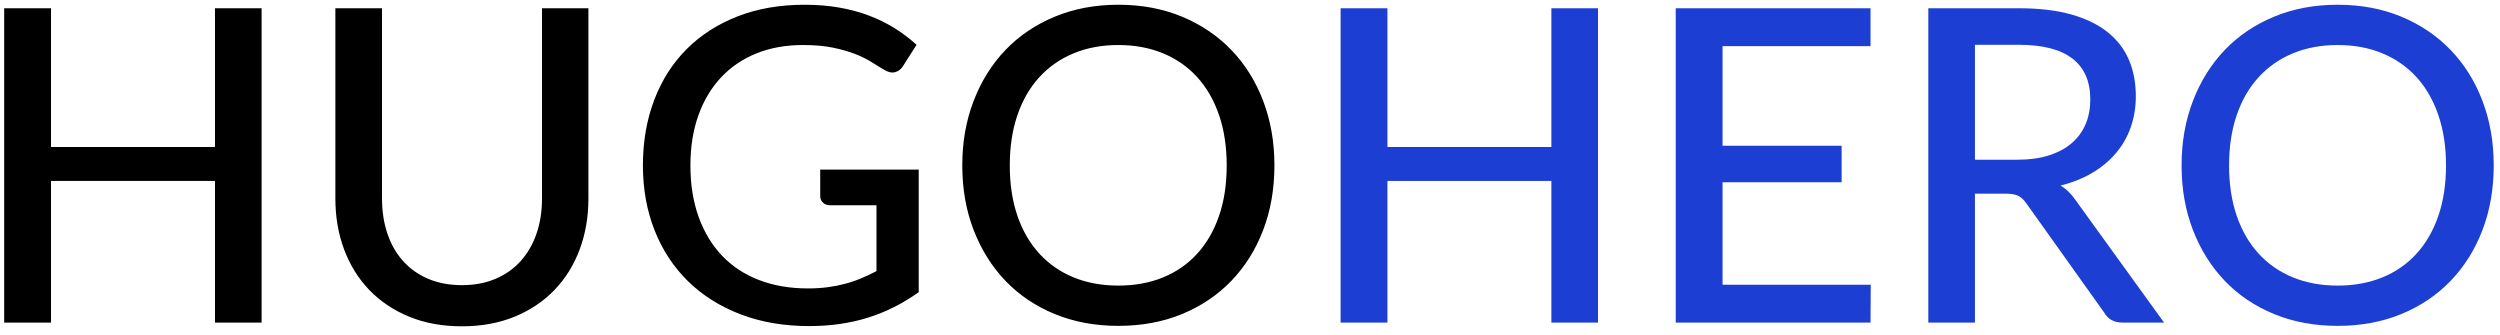
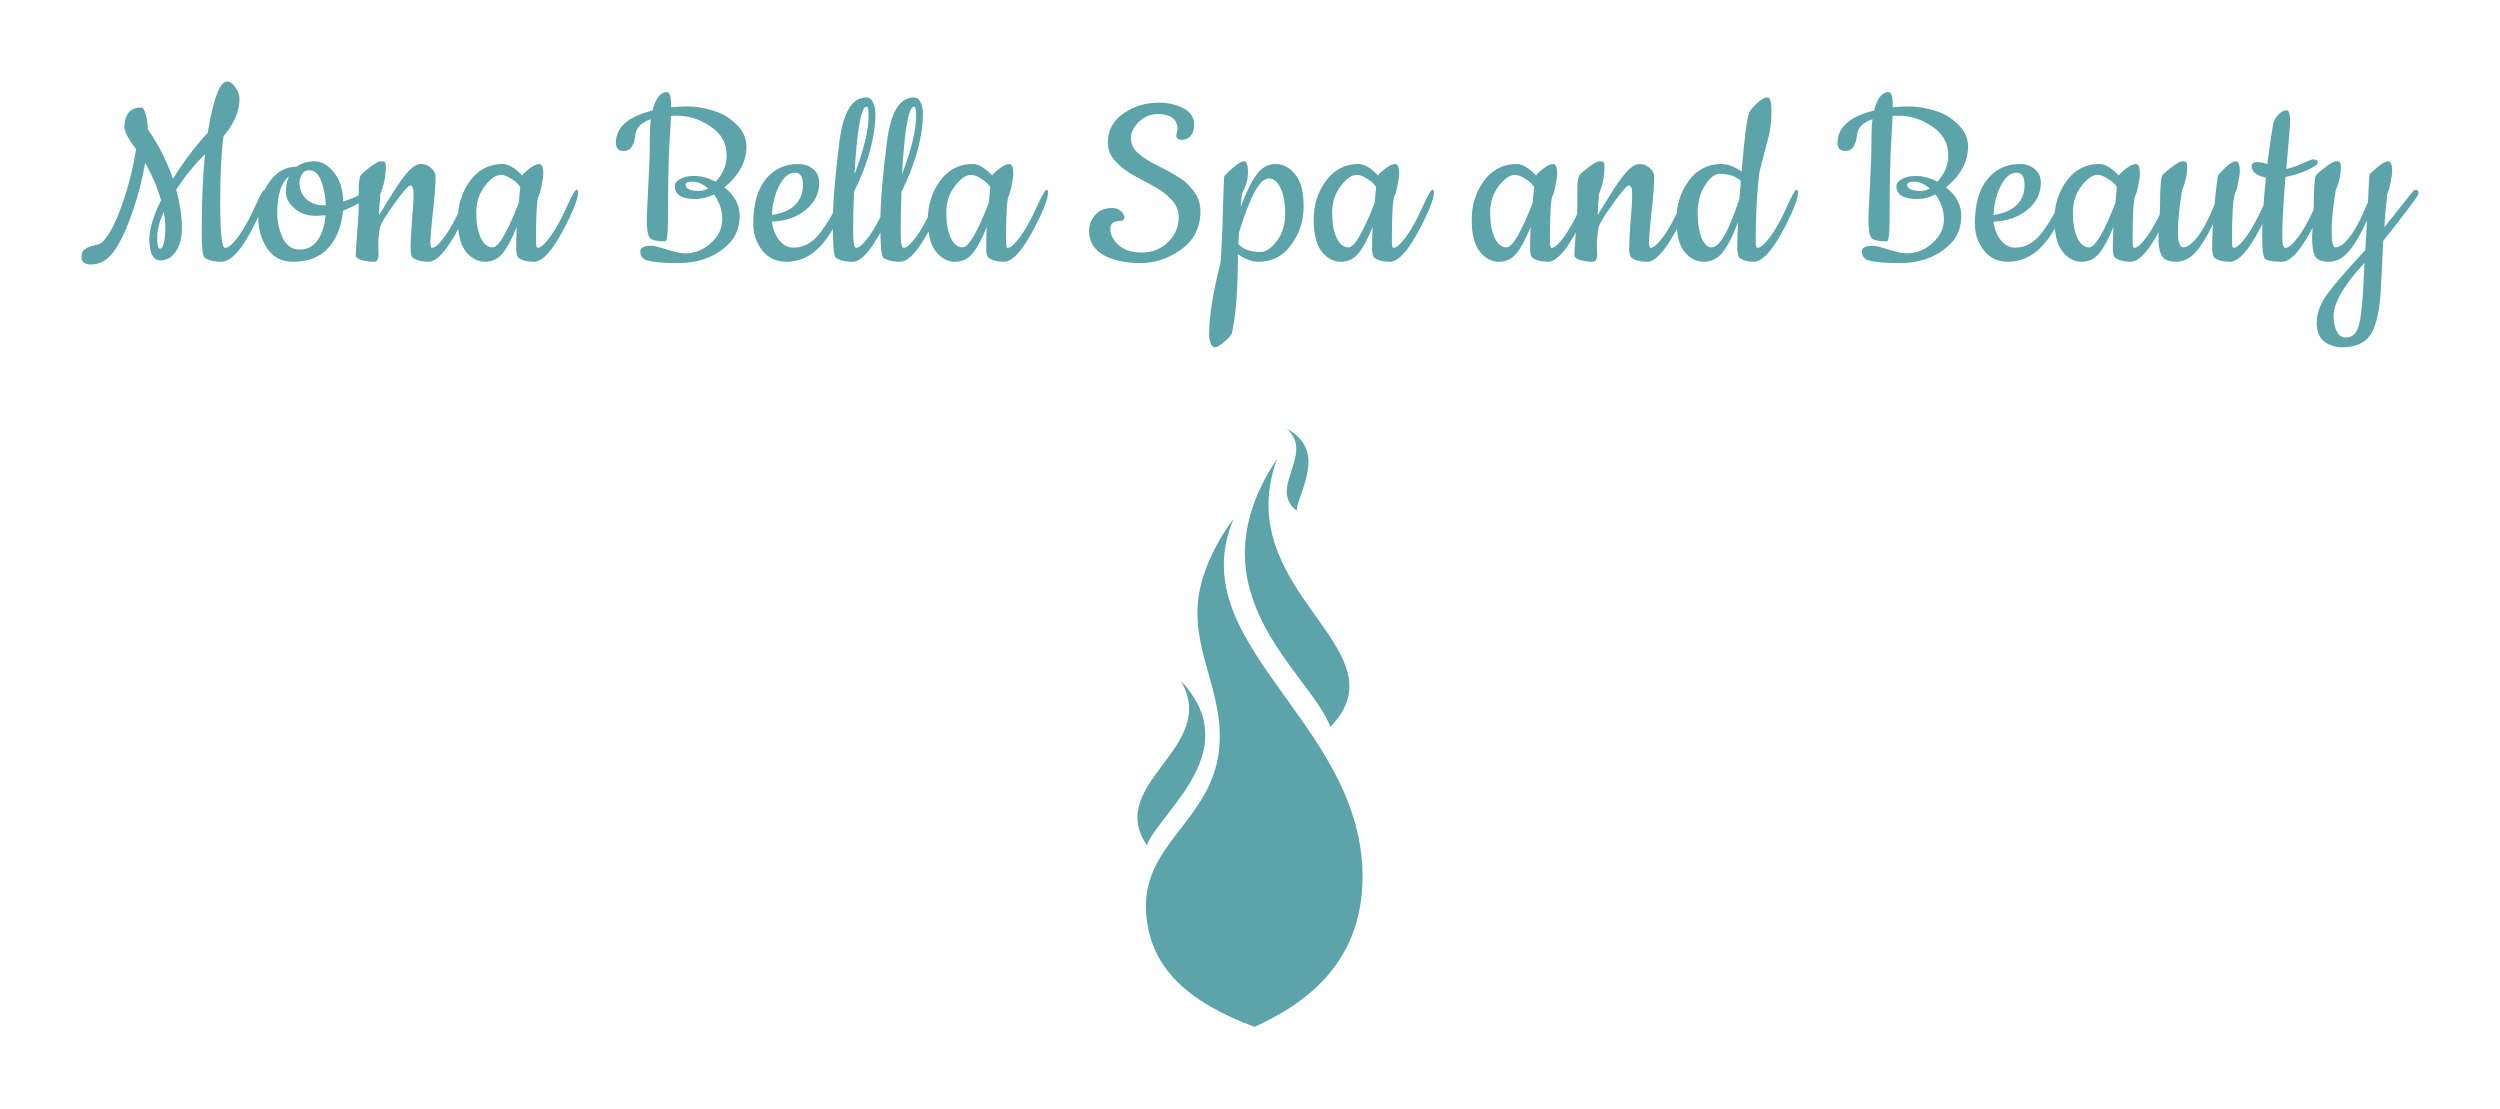
- <svg xmlns="http://www.w3.org/2000/svg" width="217px" height="29px" viewBox="0 0 217 29" version="1.1">
+ <svg xmlns="http://www.w3.org/2000/svg" version="1.1" viewBox="-307.2 -982.016 9427.968 4179.712">
  <defs />
-   <g id="Page-1" stroke="none" stroke-width="1" fill="none" fill-rule="evenodd">
-     <g id="logo">
-       <path d="M22.707,0.716 L22.707,28 L18.66,28 L18.66,15.707 L4.429,15.707 L4.429,28 L0.363,28 L0.363,0.716 L4.429,0.716 L4.429,12.762 L18.66,12.762 L18.66,0.716 L22.707,0.716 Z M40.092,24.751 C41.181,24.751 42.157,24.567 43.018,24.2 C43.879,23.833 44.608,23.317 45.203,22.651 C45.798,21.986 46.254,21.195 46.571,20.276 C46.888,19.358 47.046,18.342 47.046,17.227 L47.046,0.716 L51.074,0.716 L51.074,17.227 C51.074,18.823 50.821,20.299 50.314,21.654 C49.807,23.009 49.079,24.181 48.129,25.169 C47.179,26.157 46.026,26.93 44.671,27.487 C43.316,28.044 41.789,28.323 40.092,28.323 C38.395,28.323 36.868,28.044 35.513,27.487 C34.158,26.93 33.005,26.157 32.055,25.169 C31.105,24.181 30.377,23.009 29.87,21.654 C29.363,20.299 29.11,18.823 29.11,17.227 L29.11,0.716 L33.157,0.716 L33.157,17.208 C33.157,18.323 33.312,19.342 33.623,20.267 C33.933,21.192 34.386,21.986 34.981,22.651 C35.576,23.317 36.305,23.833 37.166,24.2 C38.027,24.567 39.003,24.751 40.092,24.751 Z M79.745,14.719 L79.745,25.359 C78.364,26.347 76.895,27.085 75.337,27.573 C73.779,28.06 72.082,28.304 70.245,28.304 C68.041,28.304 66.049,27.962 64.269,27.278 C62.49,26.594 60.973,25.638 59.719,24.409 C58.465,23.18 57.499,21.711 56.822,20.001 C56.144,18.291 55.805,16.41 55.805,14.358 C55.805,12.293 56.131,10.403 56.783,8.687 C57.436,6.97 58.37,5.501 59.586,4.279 C60.802,3.056 62.274,2.106 64.004,1.429 C65.733,0.751 67.674,0.412 69.827,0.412 C70.916,0.412 71.926,0.494 72.858,0.659 C73.789,0.824 74.653,1.058 75.451,1.362 C76.249,1.666 76.987,2.03 77.665,2.454 C78.342,2.879 78.972,3.357 79.555,3.889 L78.396,5.713 C78.219,6.004 77.984,6.188 77.693,6.264 C77.402,6.34 77.085,6.27 76.743,6.055 C76.414,5.865 76.05,5.643 75.65,5.39 C75.251,5.137 74.777,4.902 74.225,4.687 C73.674,4.472 73.032,4.288 72.297,4.136 C71.562,3.984 70.695,3.908 69.694,3.908 C68.199,3.908 66.85,4.152 65.647,4.639 C64.444,5.127 63.418,5.827 62.569,6.739 C61.72,7.651 61.068,8.75 60.612,10.036 C60.156,11.321 59.928,12.762 59.928,14.358 C59.928,16.03 60.169,17.528 60.65,18.852 C61.131,20.175 61.812,21.296 62.693,22.215 C63.573,23.133 64.643,23.833 65.903,24.314 C67.164,24.795 68.573,25.036 70.131,25.036 C70.739,25.036 71.306,25.001 71.832,24.931 C72.357,24.862 72.861,24.764 73.342,24.637 C73.823,24.51 74.289,24.352 74.739,24.162 C75.188,23.972 75.635,23.763 76.078,23.535 L76.078,17.816 L72.05,17.816 C71.797,17.816 71.591,17.74 71.433,17.588 C71.274,17.436 71.195,17.246 71.195,17.018 L71.195,14.719 L79.745,14.719 Z M110.62,14.358 C110.62,16.397 110.294,18.269 109.641,19.973 C108.989,21.676 108.068,23.145 106.877,24.381 C105.686,25.616 104.261,26.575 102.602,27.259 C100.943,27.943 99.1,28.285 97.073,28.285 C95.059,28.285 93.219,27.943 91.553,27.259 C89.888,26.575 88.463,25.616 87.278,24.381 C86.094,23.145 85.173,21.676 84.514,19.973 C83.855,18.269 83.526,16.397 83.526,14.358 C83.526,12.331 83.855,10.463 84.514,8.753 C85.173,7.043 86.094,5.571 87.278,4.335 C88.463,3.1 89.888,2.138 91.553,1.448 C93.219,0.757 95.059,0.412 97.073,0.412 C99.1,0.412 100.943,0.757 102.602,1.448 C104.261,2.138 105.686,3.1 106.877,4.335 C108.068,5.571 108.989,7.043 109.641,8.753 C110.294,10.463 110.62,12.331 110.62,14.358 Z M106.478,14.358 C106.478,12.737 106.256,11.28 105.813,9.988 C105.37,8.696 104.74,7.6 103.922,6.701 C103.105,5.802 102.118,5.111 100.959,4.63 C99.799,4.149 98.504,3.908 97.073,3.908 C95.642,3.908 94.347,4.149 93.188,4.63 C92.028,5.111 91.037,5.802 90.214,6.701 C89.391,7.6 88.757,8.696 88.314,9.988 C87.871,11.28 87.649,12.737 87.649,14.358 C87.649,15.992 87.871,17.452 88.314,18.738 C88.757,20.023 89.391,21.116 90.214,22.015 C91.037,22.914 92.028,23.601 93.188,24.076 C94.347,24.552 95.642,24.789 97.073,24.789 C98.504,24.789 99.799,24.552 100.959,24.076 C102.118,23.601 103.105,22.914 103.922,22.015 C104.74,21.116 105.37,20.023 105.813,18.738 C106.256,17.452 106.478,15.992 106.478,14.358 Z" id="HUGO" fill="#000000" />
-       <path d="M138.707,0.716 L138.707,28 L134.66,28 L134.66,15.707 L120.429,15.707 L120.429,28 L116.363,28 L116.363,0.716 L120.429,0.716 L120.429,12.762 L134.66,12.762 L134.66,0.716 L138.707,0.716 Z M162.381,24.713 L162.362,28 L145.452,28 L145.452,0.716 L162.362,0.716 L162.362,4.003 L149.518,4.003 L149.518,12.648 L159.854,12.648 L159.854,15.821 L149.518,15.821 L149.518,24.713 L162.381,24.713 Z M175.111,13.864 C176.15,13.864 177.065,13.737 177.857,13.484 C178.648,13.231 179.31,12.873 179.842,12.411 C180.374,11.948 180.773,11.397 181.039,10.758 C181.305,10.118 181.438,9.412 181.438,8.639 C181.438,7.068 180.922,5.884 179.889,5.086 C178.857,4.288 177.309,3.889 175.244,3.889 L171.425,3.889 L171.425,13.864 L175.111,13.864 Z M187.841,28 L184.231,28 C183.509,28 182.983,27.715 182.654,27.145 L175.909,17.683 C175.694,17.366 175.459,17.142 175.206,17.009 C174.953,16.875 174.573,16.809 174.066,16.809 L171.425,16.809 L171.425,28 L167.378,28 L167.378,0.716 L175.244,0.716 C177.005,0.716 178.521,0.896 179.794,1.258 C181.068,1.619 182.119,2.131 182.948,2.796 C183.778,3.462 184.392,4.263 184.792,5.2 C185.191,6.137 185.39,7.189 185.39,8.354 C185.39,9.304 185.244,10.197 184.953,11.033 C184.662,11.869 184.234,12.619 183.671,13.284 C183.107,13.95 182.42,14.523 181.609,15.004 C180.798,15.485 179.88,15.853 178.854,16.106 C179.361,16.41 179.798,16.834 180.165,17.379 L187.841,28 Z M216.455,14.358 C216.455,16.397 216.129,18.269 215.476,19.973 C214.824,21.676 213.903,23.145 212.712,24.381 C211.521,25.616 210.096,26.575 208.437,27.259 C206.778,27.943 204.935,28.285 202.908,28.285 C200.894,28.285 199.054,27.943 197.388,27.259 C195.723,26.575 194.298,25.616 193.113,24.381 C191.929,23.145 191.008,21.676 190.349,19.973 C189.69,18.269 189.361,16.397 189.361,14.358 C189.361,12.331 189.69,10.463 190.349,8.753 C191.008,7.043 191.929,5.571 193.113,4.335 C194.298,3.1 195.723,2.138 197.388,1.448 C199.054,0.757 200.894,0.412 202.908,0.412 C204.935,0.412 206.778,0.757 208.437,1.448 C210.096,2.138 211.521,3.1 212.712,4.335 C213.903,5.571 214.824,7.043 215.476,8.753 C216.129,10.463 216.455,12.331 216.455,14.358 Z M212.313,14.358 C212.313,12.737 212.091,11.28 211.648,9.988 C211.205,8.696 210.575,7.6 209.757,6.701 C208.94,5.802 207.953,5.111 206.793,4.63 C205.634,4.149 204.339,3.908 202.908,3.908 C201.477,3.908 200.182,4.149 199.023,4.63 C197.863,5.111 196.872,5.802 196.049,6.701 C195.226,7.6 194.592,8.696 194.149,9.988 C193.706,11.28 193.484,12.737 193.484,14.358 C193.484,15.992 193.706,17.452 194.149,18.738 C194.592,20.023 195.226,21.116 196.049,22.015 C196.872,22.914 197.863,23.601 199.023,24.076 C200.182,24.552 201.477,24.789 202.908,24.789 C204.339,24.789 205.634,24.552 206.793,24.076 C207.953,23.601 208.94,22.914 209.757,22.015 C210.575,21.116 211.205,20.023 211.648,18.738 C212.091,17.452 212.313,15.992 212.313,14.358 Z" id="HERO" fill="#1C3ED3" />
+   <g>
+     <g transform="matrix(25.5762,0,0,25.5762,3182.319,485.4383)">
+       <path fill="#5ca4a9" d="M45.449,19.144c-7.641,18.075,17.768,29.46,18.973,51.125c0.812,14.602-9.163,20.697-15.878,23.766  c-9.784-3.648-15.538-8.717-15.998-16.984c-0.552-9.925,9.412-13.374,10.719-23.492c1.063-8.234-3.762-14.247-3.074-22.069  C40.762,24.984,45.449,19.144,45.449,19.144z" style="" />
+       <path fill="#5ca4a9" d="M51.87,10.262c-13.112,19.692,4.755,31.374,7.854,39.535C70.889,38.297,44.696,29.923,51.87,10.262z" style="" />
+       <path fill="#5ca4a9" d="M37.663,43c9.752,10.3-3.055,19.25-4.994,24.25C26.454,58.06,43.478,52.821,37.663,43z" style="" />
+       <path fill="#5ca4a9" d="M53.282,5.843c6.165,3.271,1.6,9.456,1.481,12.092C50.421,14.625,57.536,9.509,53.282,5.843z" style="" />
+       <defs />
+     </g>
+     <g>
+       <g transform="matrix(1.024,0,0,-1.024,0,0)">
+         <path d="M511 209Q511 46 529 46Q547 46 577 87Q608 129 637 194Q667 260 673 260Q680 260 680 252Q680 224 646 150Q573 -5 515 -5Q493 -5 475 0Q457 6 453 11Q443 23 443 99Q443 279 455 391Q397 334 349 261Q370 181 370 122Q370 64 347 32Q325 0 291 0Q250 0 250 79Q250 133 293 222Q273 292 235 359Q219 268 186 173Q153 78 118 31Q83 -15 35 -15Q0 -15 0 12Q0 34 15 43Q30 52 50 56Q71 61 77 67Q116 108 150 207Q185 306 201 410Q158 466 158 493Q158 521 172 542Q187 563 220 563Q230 563 237 537Q244 512 244 484Q305 395 337 300Q393 392 465 470Q496 659 537 659Q551 659 566 638Q582 617 582 595Q582 527 523 457Q511 372 511 209ZM303 179Q279 126 279 84Q279 43 289 43Q299 43 304 67Q309 92 309 119Q309 146 303 179ZM964 217Q1004 230 1019 239Q1035 249 1043 254L1055 261Q1060 264 1063 264Q1071 264 1071 255Q1071 246 1040 223Q1009 201 963 183Q956 99 910 47Q864 -5 779 -5Q717 -5 684 44Q651 94 651 160Q651 227 690 286Q730 345 792 345Q820 365 858 365Q897 365 930 324Q963 283 964 217ZM899 166L863 164Q817 164 785 191Q753 219 753 252Q753 285 764 309Q721 275 721 175Q721 127 741 83Q761 40 804 40Q847 40 871 76Q895 113 899 166ZM837 332Q821 332 812 317Q803 303 803 286Q803 249 828 226Q854 203 888 203L900 203Q898 252 883 292Q869 332 837 332ZM1093 54L1094 23Q1094 -5 1078 -5Q1054 -5 1032 1Q1010 8 1010 19Q1010 31 1015 98Q1021 166 1021 200L1021 259Q1021 307 1031 317Q1041 327 1066 346Q1092 365 1103 365Q1115 365 1118 361Q1121 357 1121 346Q1121 293 1101 246Q1096 189 1096 167Q1100 173 1138 235Q1176 297 1202 326Q1229 355 1250 355Q1271 355 1287 341Q1304 327 1304 306Q1304 262 1294 176Q1285 91 1285 68Q1285 46 1291 46Q1308 47 1338 88Q1368 130 1397 195Q1427 260 1433 260Q1440 260 1440 252Q1440 224 1411 163Q1332 -5 1278 -5Q1239 -5 1219 11Q1212 18 1212 47Q1212 77 1217 143Q1223 210 1223 243Q1223 276 1211 276Q1200 276 1151 207Q1102 139 1099 120Q1093 85 1093 54ZM1667 -5Q1628 -5 1608 11Q1601 18 1601 46Q1601 75 1603 123Q1577 58 1551 26Q1526 -5 1486 -5Q1446 -5 1416 32Q1386 70 1386 150Q1386 231 1431 293Q1477 355 1551 355Q1583 355 1623 313Q1631 324 1651 339Q1672 355 1686 355Q1701 355 1701 317Q1701 307 1695 278Q1690 249 1683 236Q1674 213 1674 73Q1674 46 1680 46Q1697 47 1727 88Q1757 130 1786 195Q1816 260 1822 260Q1829 260 1829 252Q1829 224 1800 163Q1721 -5 1667 -5ZM1545 315Q1517 315 1485 273Q1454 232 1454 176Q1454 120 1470 84Q1487 48 1514 48Q1547 48 1611 213Q1612 221 1613 240Q1615 260 1616 270Q1607 286 1584 300Q1562 315 1545 315ZM2223 26Q2277 26 2318 64Q2360 102 2360 151Q2360 201 2329 243Q2295 226 2262 226Q2185 226 2185 274Q2185 288 2204 299Q2223 311 2258 311Q2294 311 2336 290Q2376 333 2376 387Q2376 454 2317 493Q2259 533 2192 533Q2178 533 2171 532Q2170 503 2166 439Q2160 343 2160 146Q2160 70 2149 70Q2106 70 2094 82Q2082 94 2082 151Q2082 165 2087 266Q2093 367 2093 429Q2093 491 2097 520Q2044 502 2040 462Q2036 429 2025 416Q2015 403 1997 403Q1980 403 1974 412Q1968 422 1968 432Q1968 519 2103 552Q2120 620 2157 620Q2172 620 2172 564Q2198 567 2236 567Q2275 567 2325 552Q2375 538 2412 501Q2449 465 2449 420Q2449 336 2368 269Q2424 225 2424 164Q2424 103 2386 63Q2315 -10 2196 -10Q2115 -10 2080 1Q2073 3 2065 11Q2058 20 2058 33Q2058 54 2099 54Q2112 54 2156 40Q2200 26 2223 26ZM2308 265Q2278 290 2251 290Q2225 290 2225 279Q2225 256 2274 256Q2292 256 2308 265ZM2596 -5Q2540 -5 2507 37Q2474 80 2474 134Q2474 243 2520 299Q2566 355 2639 355Q2673 355 2695 336Q2717 318 2717 286Q2717 226 2666 185Q2616 145 2543 143Q2547 104 2569 75Q2592 47 2622 47Q2652 47 2676 61Q2700 75 2720 101Q2762 156 2792 226Q2800 244 2804 252Q2809 260 2814 260Q2820 260 2820 252Q2820 202 2759 102Q2693 -5 2596 -5ZM2543 167Q2602 177 2629 205Q2657 233 2657 278Q2657 323 2628 323Q2593 323 2569 274Q2545 226 2543 167ZM2840 -5Q2818 -5 2799 0Q2781 6 2777 11Q2767 23 2767 135Q2767 248 2792 441Q2813 600 2890 600Q2908 600 2916 580Q2924 561 2924 543Q2924 413 2845 252Q2842 169 2842 107Q2842 46 2853 46Q2870 47 2900 88Q2930 130 2959 195Q2989 260 2995 260Q3002 260 3002 252Q3002 224 2973 163Q2894 -5 2840 -5ZM2899 534Q2899 566 2891 566Q2861 566 2847 317Q2899 454 2899 534ZM3015 -5Q2993 -5 2974 0Q2956 6 2952 11Q2942 23 2942 135Q2942 248 2967 441Q2988 600 3065 600Q3083 600 3091 580Q3099 561 3099 543Q3099 413 3020 252Q3017 169 3017 107Q3017 46 3028 46Q3045 47 3075 88Q3105 130 3134 195Q3164 260 3170 260Q3177 260 3177 252Q3177 224 3148 163Q3069 -5 3015 -5ZM3074 534Q3074 566 3066 566Q3036 566 3022 317Q3074 454 3074 534ZM3398 -5Q3359 -5 3339 11Q3332 18 3332 46Q3332 75 3334 123Q3308 58 3282 26Q3257 -5 3217 -5Q3177 -5 3147 32Q3117 70 3117 150Q3117 231 3162 293Q3208 355 3282 355Q3314 355 3354 313Q3362 324 3382 339Q3403 355 3417 355Q3432 355 3432 317Q3432 307 3426 278Q3421 249 3414 236Q3405 213 3405 73Q3405 46 3411 46Q3428 47 3458 88Q3488 130 3517 195Q3547 260 3553 260Q3560 260 3560 252Q3560 224 3531 163Q3452 -5 3398 -5ZM3276 315Q3248 315 3216 273Q3185 232 3185 176Q3185 120 3201 84Q3218 48 3245 48Q3278 48 3342 213Q3343 221 3344 240Q3346 260 3347 270Q3338 286 3315 300Q3293 315 3276 315ZM4032 459L4037 485Q4033 539 3964 539Q3924 539 3894 510Q3865 482 3865 450Q3865 419 3891 395Q3918 372 3955 353Q3993 335 4030 313Q4068 292 4094 258Q4121 224 4121 181Q4121 92 4051 41Q3981 -10 3900 -10Q3819 -10 3765 19Q3711 49 3711 109Q3711 141 3733 167Q3755 193 3796 193Q3812 193 3825 184Q3838 175 3841 160Q3841 145 3823 145Q3789 145 3789 116Q3790 83 3820 56Q3851 29 3906 29Q3962 29 4001 67Q4041 105 4041 159Q4041 195 4014 224Q3987 253 3949 273Q3911 294 3872 315Q3834 336 3807 366Q3780 396 3780 434Q3780 501 3837 541Q3895 581 3968 581Q4017 581 4057 561Q4097 541 4098 500Q4098 476 4086 460Q4074 444 4053 444Q4033 444 4032 459ZM4209 311Q4220 324 4244 344Q4268 365 4282 365Q4296 365 4296 325Q4296 286 4275 248Q4271 230 4269 196Q4298 275 4327 315Q4356 355 4397 355Q4439 355 4470 317Q4501 280 4501 199Q4501 119 4455 57Q4410 -5 4336 -5Q4298 -5 4259 23Q4259 -168 4237 -268Q4235 -277 4210 -299Q4186 -320 4174 -320Q4163 -320 4158 -304Q4153 -288 4153 -274Q4153 -171 4195 -9Q4202 85 4204 197Q4207 309 4209 311ZM4342 31Q4371 31 4402 71Q4433 112 4433 171Q4433 231 4416 266Q4400 302 4372 302Q4324 302 4263 103Q4261 75 4261 59Q4289 31 4342 31ZM4819 -5Q4780 -5 4760 11Q4753 18 4753 46Q4753 75 4755 123Q4729 58 4703 26Q4678 -5 4638 -5Q4598 -5 4568 32Q4538 70 4538 150Q4538 231 4583 293Q4629 355 4703 355Q4735 355 4775 313Q4783 324 4803 339Q4824 355 4838 355Q4853 355 4853 317Q4853 307 4847 278Q4842 249 4835 236Q4826 213 4826 73Q4826 46 4832 46Q4849 47 4879 88Q4909 130 4938 195Q4968 260 4974 260Q4981 260 4981 252Q4981 224 4952 163Q4873 -5 4819 -5ZM4697 315Q4669 315 4637 273Q4606 232 4606 176Q4606 120 4622 84Q4639 48 4666 48Q4699 48 4763 213Q4764 221 4765 240Q4767 260 4768 270Q4759 286 4736 300Q4714 315 4697 315ZM5401 -5Q5362 -5 5342 11Q5335 18 5335 46Q5335 75 5337 123Q5311 58 5285 26Q5260 -5 5220 -5Q5180 -5 5150 32Q5120 70 5120 150Q5120 231 5165 293Q5211 355 5285 355Q5317 355 5357 313Q5365 324 5385 339Q5406 355 5420 355Q5435 355 5435 317Q5435 307 5429 278Q5424 249 5417 236Q5408 213 5408 73Q5408 46 5414 46Q5431 47 5461 88Q5491 130 5520 195Q5550 260 5556 260Q5563 260 5563 252Q5563 224 5534 163Q5455 -5 5401 -5ZM5279 315Q5251 315 5219 273Q5188 232 5188 176Q5188 120 5204 84Q5221 48 5248 48Q5281 48 5345 213Q5346 221 5347 240Q5349 260 5350 270Q5341 286 5318 300Q5296 315 5279 315ZM5581 54L5582 23Q5582 -5 5566 -5Q5542 -5 5520 1Q5498 8 5498 19Q5498 31 5503 98Q5509 166 5509 200L5509 259Q5509 307 5519 317Q5529 327 5554 346Q5580 365 5591 365Q5603 365 5606 361Q5609 357 5609 346Q5609 293 5589 246Q5584 189 5584 167Q5588 173 5626 235Q5664 297 5690 326Q5717 355 5738 355Q5759 355 5775 341Q5792 327 5792 306Q5792 262 5782 176Q5773 91 5773 68Q5773 46 5779 46Q5796 47 5826 88Q5856 130 5885 195Q5915 260 5921 260Q5928 260 5928 252Q5928 224 5899 163Q5820 -5 5766 -5Q5727 -5 5707 11Q5700 18 5700 47Q5700 77 5705 143Q5711 210 5711 243Q5711 276 5699 276Q5688 276 5639 207Q5590 139 5587 120Q5581 85 5581 54ZM6159 -5Q6125 -5 6106 10Q6098 18 6098 52Q6098 86 6101 141Q6074 69 6046 32Q6018 -5 5975 -5Q5933 -5 5903 32Q5874 69 5874 150Q5874 231 5919 293Q5965 355 6039 355Q6075 355 6114 327Q6130 522 6143 547Q6149 558 6171 579Q6194 600 6209 600Q6224 600 6224 553Q6224 498 6214 458Q6187 355 6180 327Q6166 219 6166 73Q6166 46 6172 46Q6190 47 6220 88Q6250 129 6279 194Q6309 260 6315 260Q6322 260 6322 252Q6322 224 6293 163Q6214 -5 6159 -5ZM6033 319Q6006 319 5979 276Q5952 233 5952 176Q5952 120 5966 84Q5981 48 6003 48Q6048 48 6106 228Q6111 283 6111 293Q6082 319 6033 319ZM6722 26Q6776 26 6817 64Q6859 102 6859 151Q6859 201 6828 243Q6794 226 6761 226Q6684 226 6684 274Q6684 288 6703 299Q6722 311 6757 311Q6793 311 6835 290Q6875 333 6875 387Q6875 454 6816 493Q6758 533 6691 533Q6677 533 6670 532Q6669 503 6665 439Q6659 343 6659 146Q6659 70 6648 70Q6605 70 6593 82Q6581 94 6581 151Q6581 165 6586 266Q6592 367 6592 429Q6592 491 6596 520Q6543 502 6539 462Q6535 429 6524 416Q6514 403 6496 403Q6479 403 6473 412Q6467 422 6467 432Q6467 519 6602 552Q6619 620 6656 620Q6671 620 6671 564Q6697 567 6735 567Q6774 567 6824 552Q6874 538 6911 501Q6948 465 6948 420Q6948 336 6867 269Q6923 225 6923 164Q6923 103 6885 63Q6814 -10 6695 -10Q6614 -10 6579 1Q6572 3 6564 11Q6557 20 6557 33Q6557 54 6598 54Q6611 54 6655 40Q6699 26 6722 26ZM6807 265Q6777 290 6750 290Q6724 290 6724 279Q6724 256 6773 256Q6791 256 6807 265ZM7095 -5Q7039 -5 7006 37Q6973 80 6973 134Q6973 243 7019 299Q7065 355 7138 355Q7172 355 7194 336Q7216 318 7216 286Q7216 226 7165 185Q7115 145 7042 143Q7046 104 7068 75Q7091 47 7121 47Q7151 47 7175 61Q7199 75 7219 101Q7261 156 7291 226Q7299 244 7303 252Q7308 260 7313 260Q7319 260 7319 252Q7319 202 7258 102Q7192 -5 7095 -5ZM7042 167Q7101 177 7128 205Q7156 233 7156 278Q7156 323 7127 323Q7092 323 7068 274Q7044 226 7042 167ZM7547 -5Q7508 -5 7488 11Q7481 18 7481 46Q7481 75 7483 123Q7457 58 7431 26Q7406 -5 7366 -5Q7326 -5 7296 32Q7266 70 7266 150Q7266 231 7311 293Q7357 355 7431 355Q7463 355 7503 313Q7511 324 7531 339Q7552 355 7566 355Q7581 355 7581 317Q7581 307 7575 278Q7570 249 7563 236Q7554 213 7554 73Q7554 46 7560 46Q7577 47 7607 88Q7637 130 7666 195Q7696 260 7702 260Q7709 260 7709 252Q7709 224 7680 163Q7601 -5 7547 -5ZM7425 315Q7397 315 7365 273Q7334 232 7334 176Q7334 120 7350 84Q7367 48 7394 48Q7427 48 7491 213Q7492 221 7493 240Q7495 260 7496 270Q7487 286 7464 300Q7442 315 7425 315ZM7649 87L7655 199Q7655 306 7665 316Q7675 326 7700 345Q7726 365 7737 365Q7749 365 7752 361Q7755 357 7755 345Q7755 302 7736 258Q7721 166 7721 107Q7721 48 7740 48Q7763 48 7794 88Q7825 128 7856 207Q7865 307 7870 315Q7876 323 7898 344Q7920 365 7934 365Q7949 365 7949 327Q7949 317 7943 288Q7938 259 7931 246Q7920 218 7920 73Q7920 46 7926 46Q7943 47 7973 88Q8003 130 8032 195Q8062 260 8068 260Q8075 260 8075 252Q8075 224 8046 163Q7967 -5 7913 -5Q7874 -5 7854 11Q7847 18 7847 54Q7847 90 7850 134Q7818 66 7786 30Q7754 -5 7714 -5Q7675 -5 7662 16Q7649 37 7649 87ZM8238 163Q8159 -5 8104 -5Q8050 -5 8040 8Q8031 21 8031 94Q8031 167 8045 305Q7995 315 7992 346Q7992 362 8013 362Q8034 362 8050 354Q8059 426 8071 500Q8074 519 8090 536Q8106 553 8121 553Q8134 553 8134 512Q8134 493 8120 337Q8147 342 8179 357Q8212 372 8218 372Q8236 372 8236 361Q8237 351 8199 333Q8161 316 8117 307Q8105 161 8105 86Q8105 46 8117 46Q8135 47 8165 88Q8195 129 8224 194Q8254 260 8260 260Q8267 260 8267 252Q8267 224 8238 163ZM8215 87L8221 199Q8221 306 8231 316Q8241 326 8266 345Q8292 365 8303 365Q8315 365 8318 361Q8321 357 8321 345Q8321 302 8302 258Q8287 166 8287 107Q8287 48 8301 48Q8325 48 8356 90Q8388 133 8421 216Q8422 238 8423 262Q8424 287 8425 298Q8426 310 8426 315Q8427 320 8454 342Q8481 365 8495 365Q8510 365 8510 327Q8510 317 8504 288Q8499 259 8492 246Q8484 175 8481 122Q8579 246 8585 253Q8592 260 8597 260Q8607 260 8607 250Q8607 244 8603 237Q8571 190 8477 72Q8471 -47 8469 -90Q8464 -217 8433 -269Q8403 -320 8325 -320Q8291 -320 8261 -300Q8232 -279 8232 -229Q8232 -178 8270 -125Q8309 -72 8411 38L8417 147Q8383 72 8350 33Q8317 -5 8277 -5Q8237 -5 8226 15Q8215 35 8215 87ZM8403 -107L8408 -9Q8294 -132 8294 -206Q8294 -240 8306 -262Q8318 -284 8339 -284Q8371 -284 8384 -249Q8397 -214 8403 -107Z" fill="#5ca4a9" style="" />
+       </g>
    </g>
  </g>
</svg>
